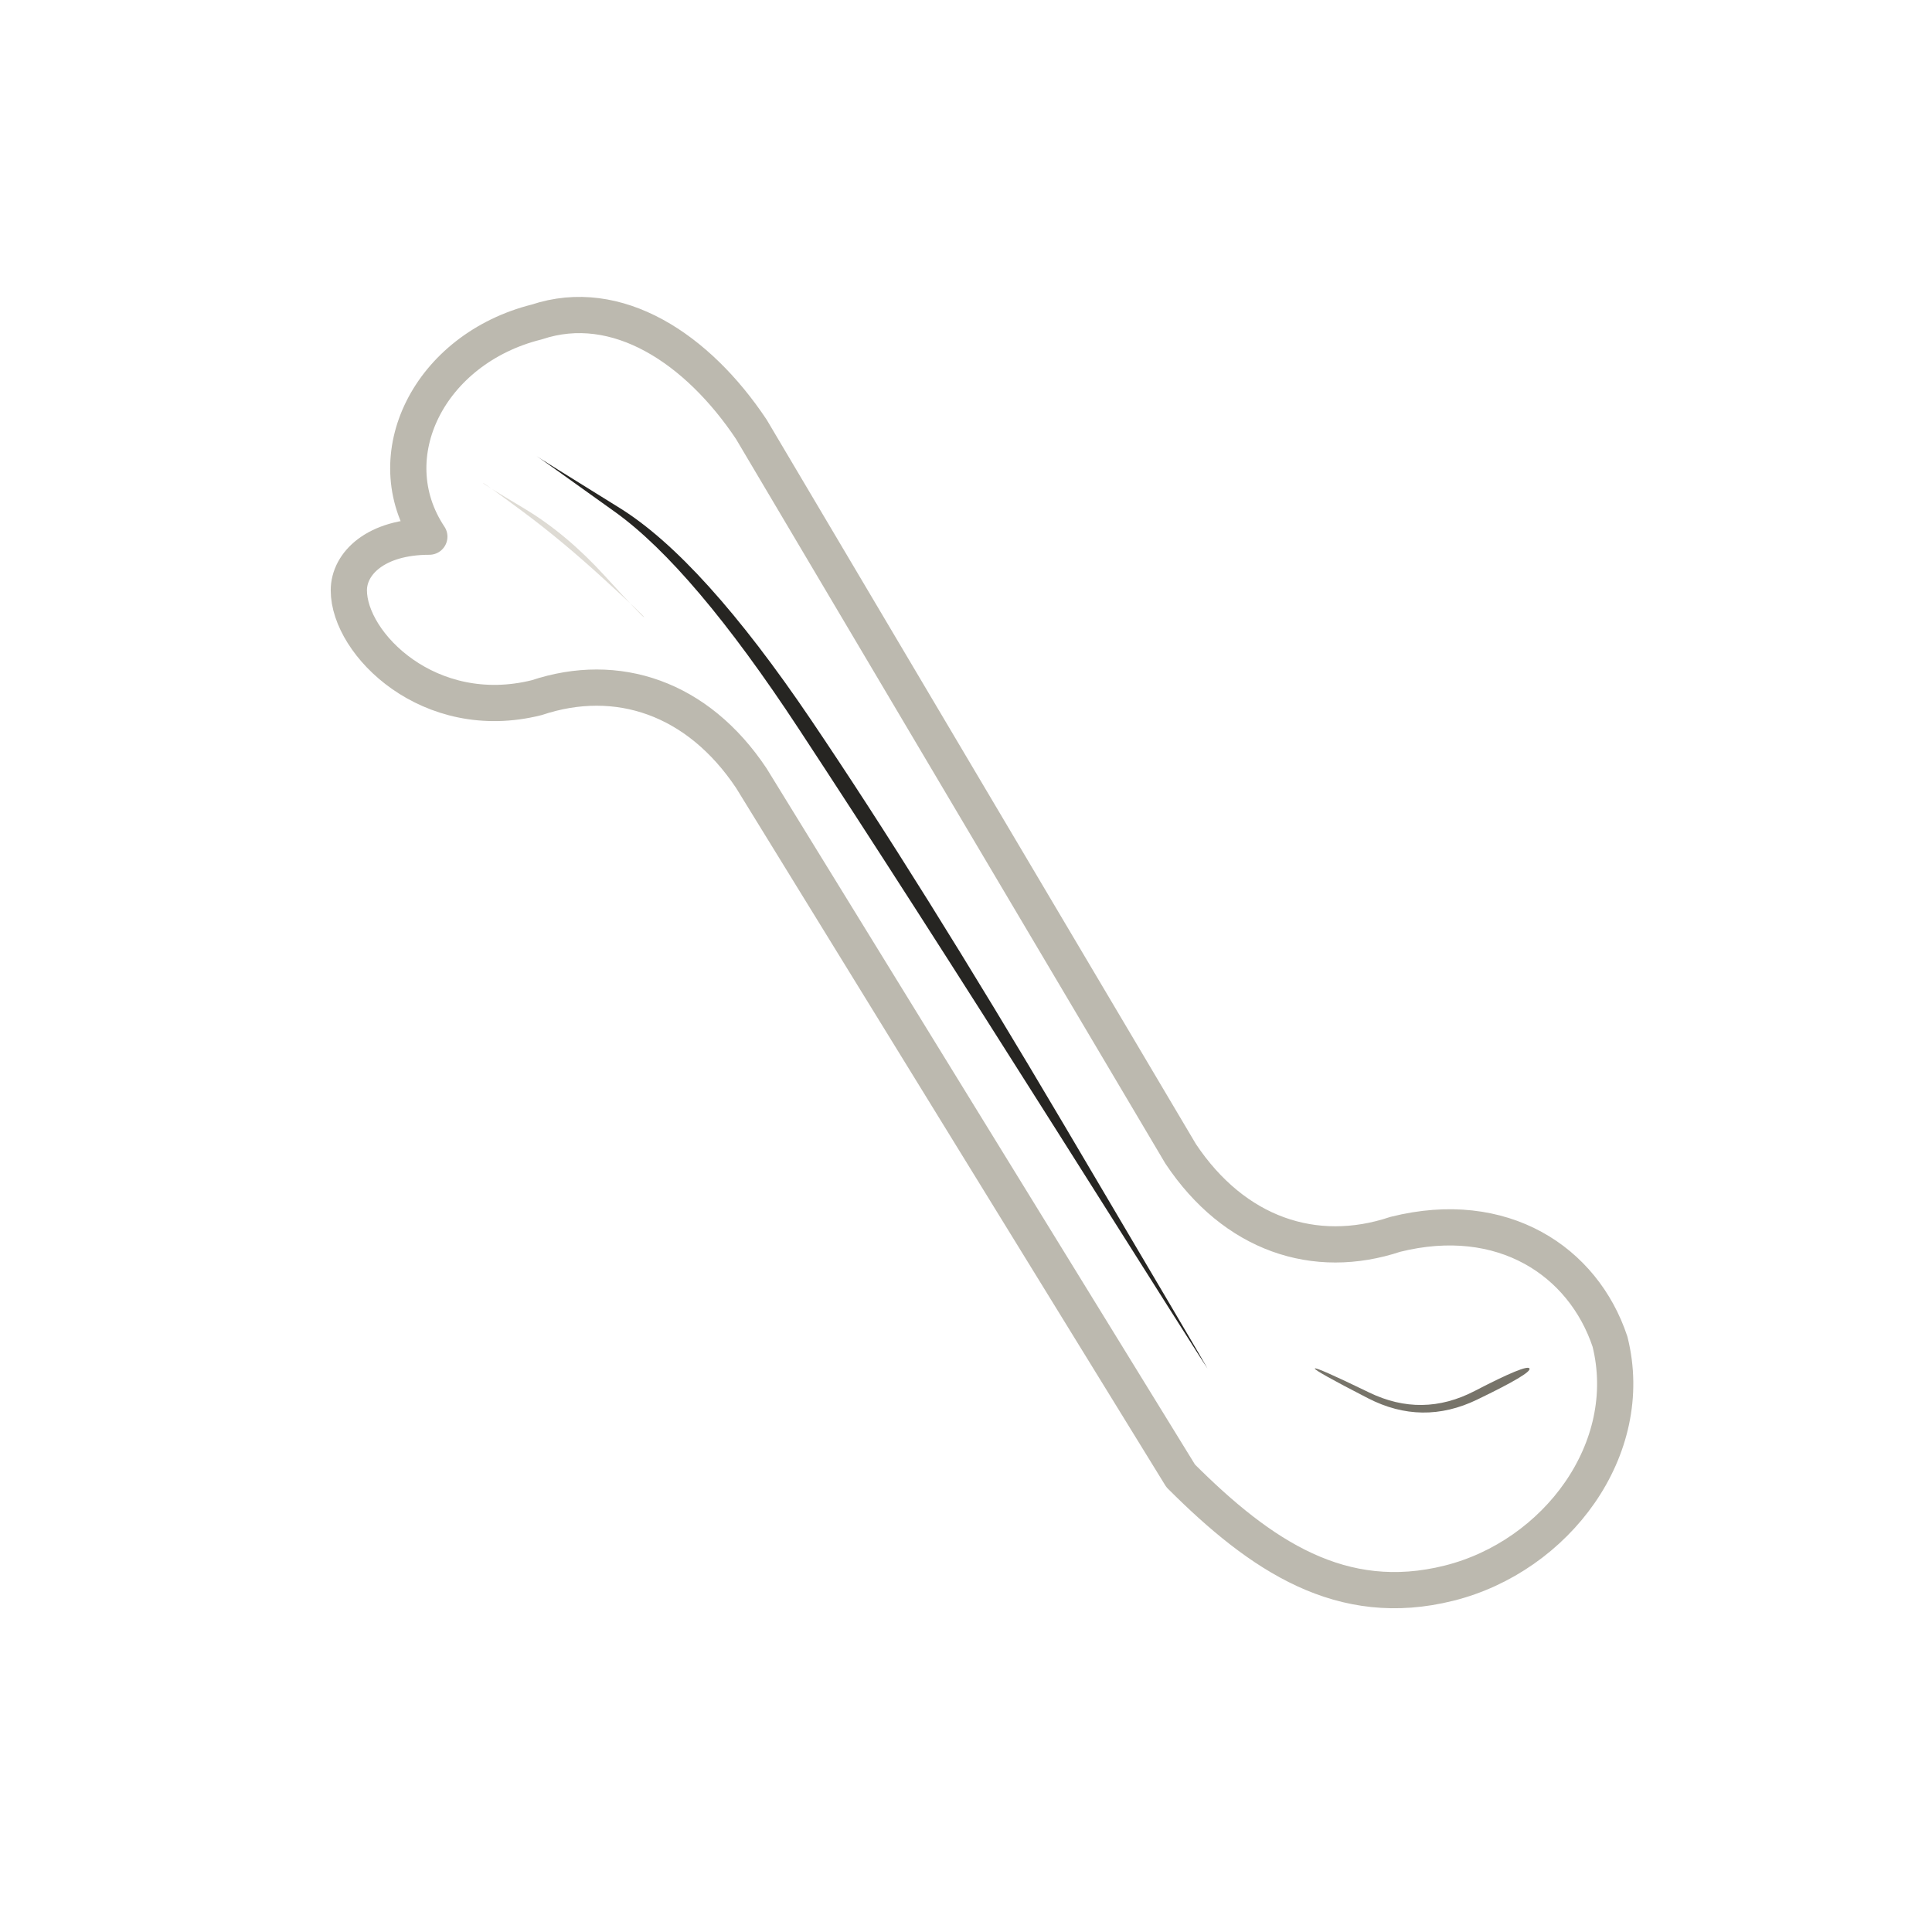
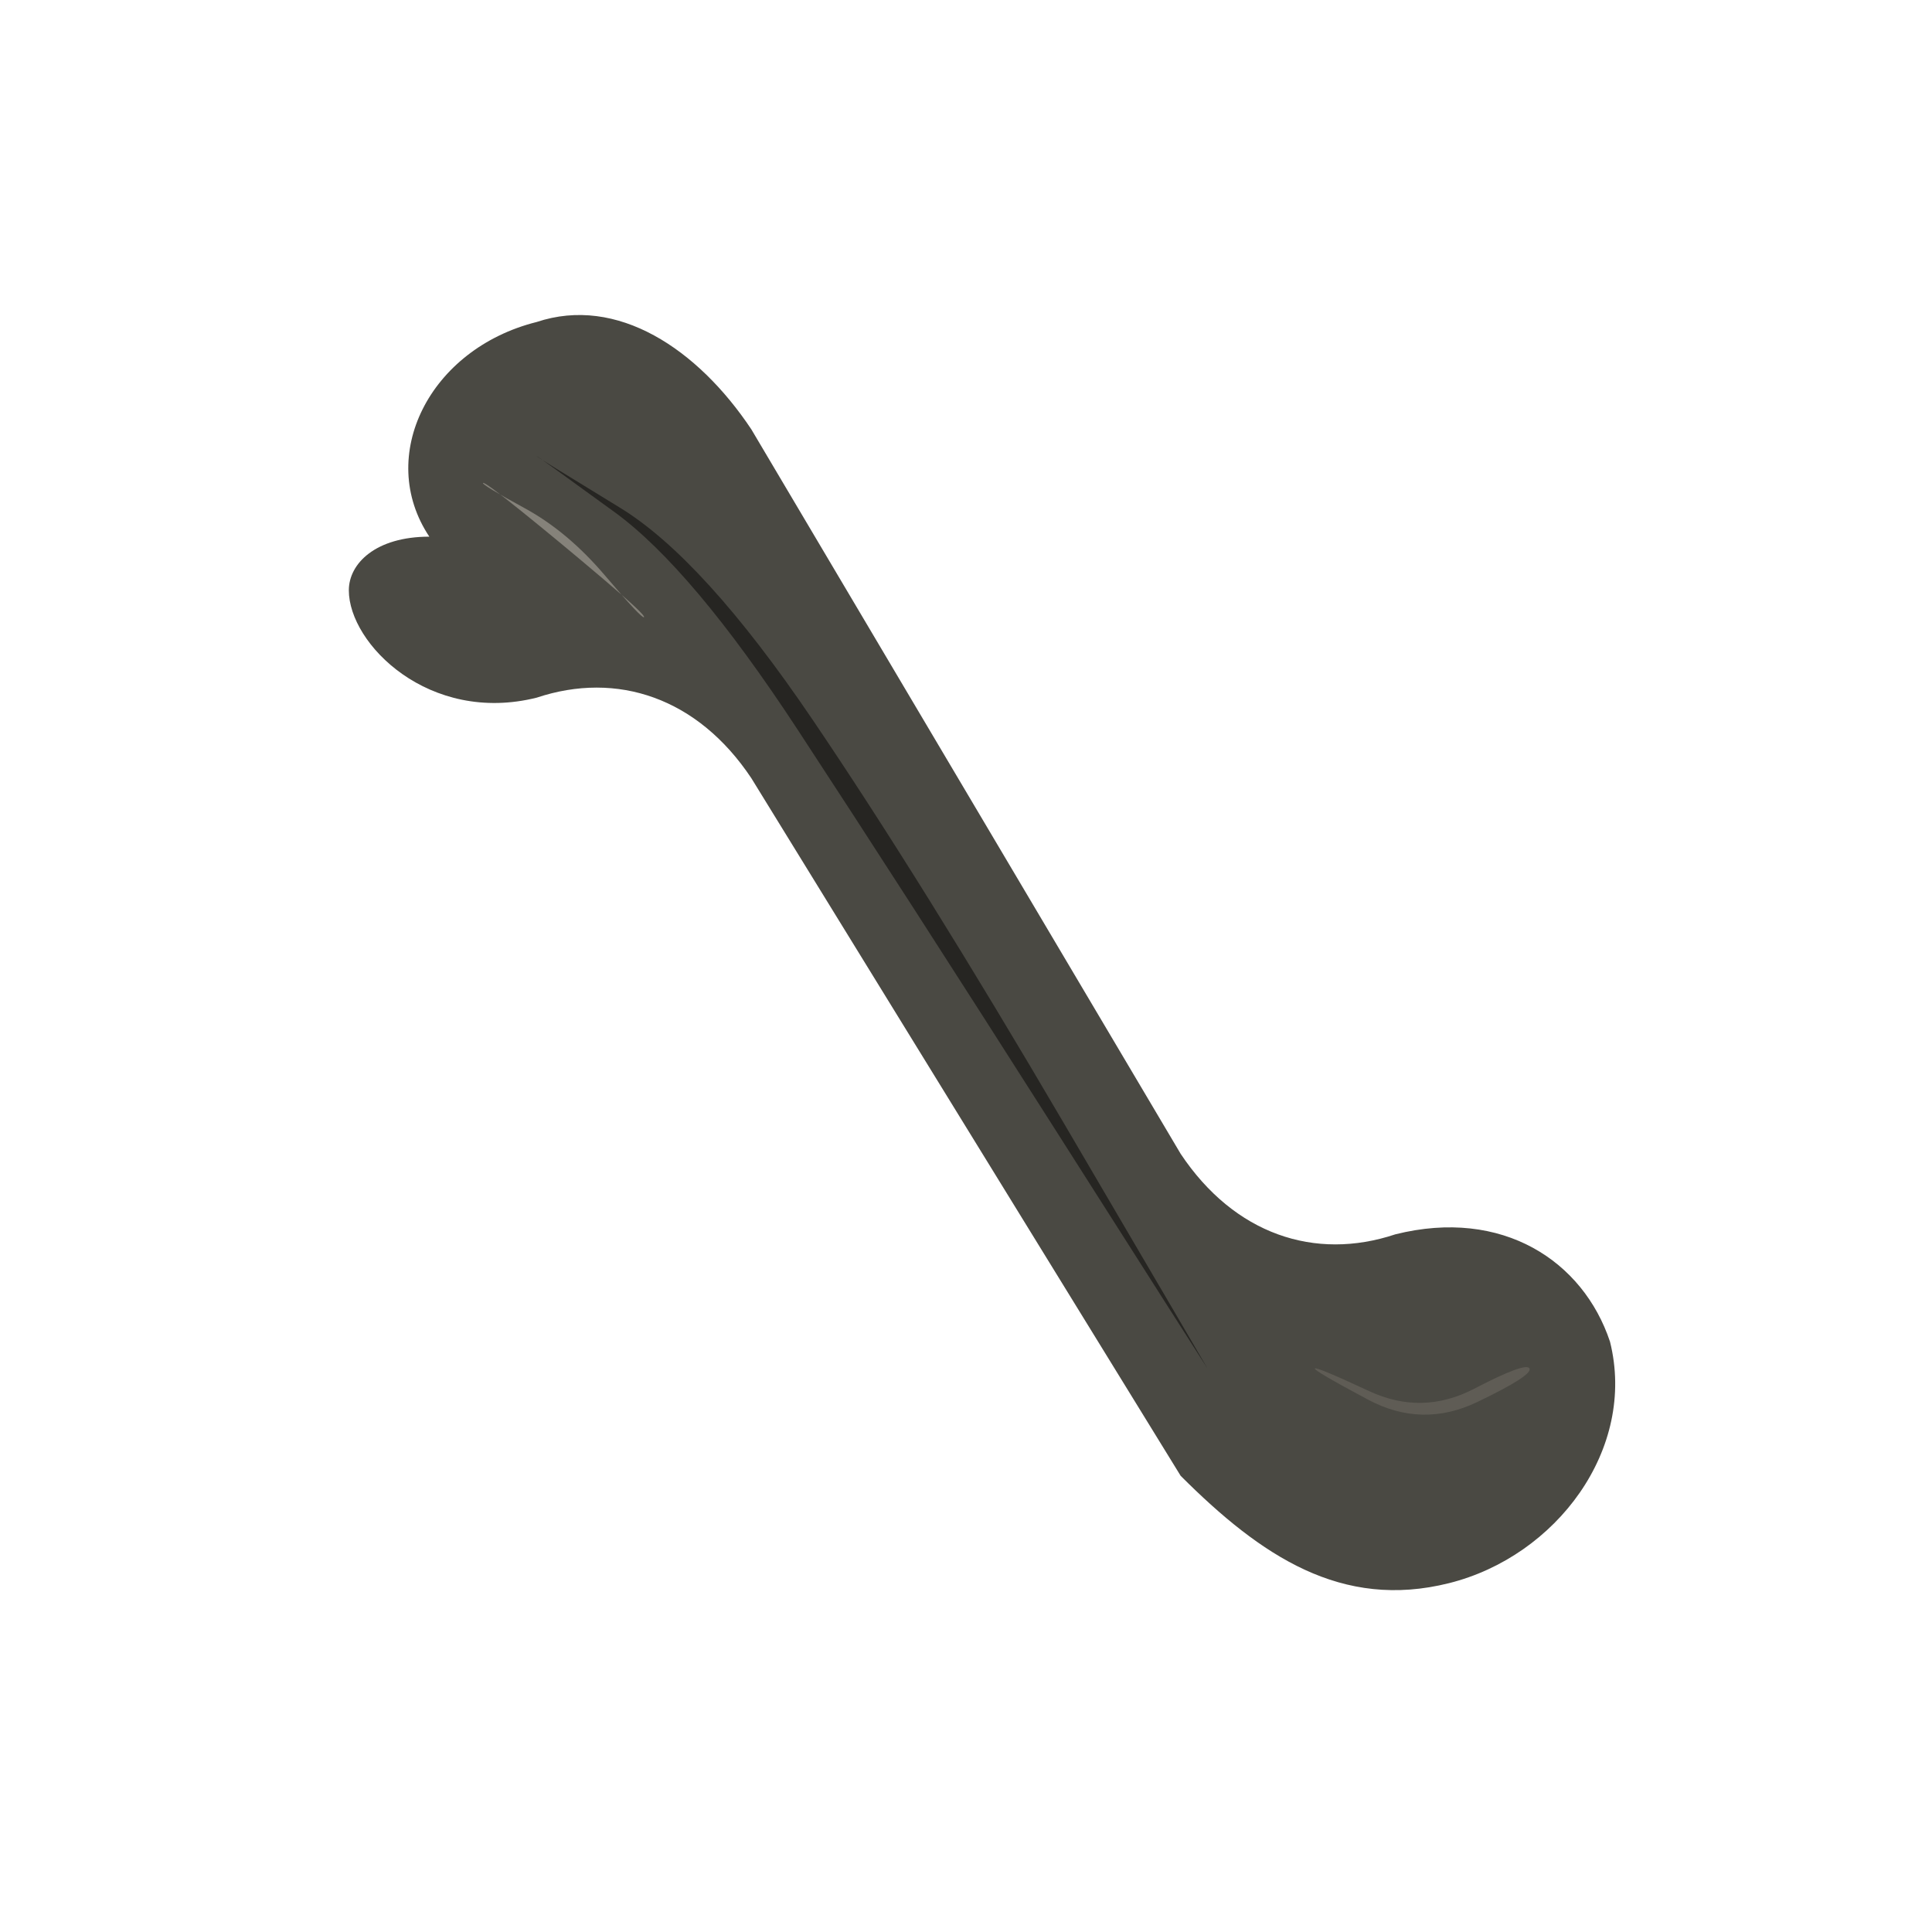
<svg xmlns="http://www.w3.org/2000/svg" viewBox="0 0 72 72" role="img" aria-label="body / bones" data-pua="U+F0201" data-castalia-style="sumi-e-naturalist-v2" data-ink-stroke-system="filled-brush-mass-v2" data-ink-animation="wash-v1" data-ink-path-units="normalized">
-   <path class="ink-dry" d="M 16 20 C 14 17 16 13 20 12 C 23 11 26 13 28 16 L 44 43 C 46 46 49 47 52 46 C 56 45 59 47 60 50 C 61 54 58 58 54 59 C 50 60 47 58 44 55 L 28 29 C 26 26 23 25 20 26 C 16 27 13 24 13 22 C 13 21 14 20 16 20 Z" fill="none" stroke="#bcb9af" stroke-width="1.35" stroke-linecap="round" stroke-linejoin="round" pathLength="1" data-ink-brush-pass="dry-contour-v2" />
-   <path class="ink-dry" d="M 20.000,17.000 Q 20.006,16.991 22.914,19.074 Q 25.821,21.156 29.771,27.167 Q 33.720,33.177 39.354,42.093 Q 44.987,51.008 45.000,51.000 Q 45.013,50.992 39.646,41.907 Q 34.280,32.823 30.229,26.833 Q 26.179,20.844 23.086,18.926 Q 19.994,17.009 20.000,17.000 Z" fill="#262522" data-ink-brush-pass="dry-edge-v1" />
-   <path class="ink-dry" d="M 18.000,18.000 Q 18.015,17.977 19.459,19.047 Q 20.903,20.116 22.466,21.544 Q 24.029,22.971 24.000,23.000 Q 23.971,23.029 22.534,21.456 Q 21.097,19.884 19.541,18.953 Q 17.985,18.023 18.000,18.000 Z" fill="#dedbd4" data-ink-brush-pass="dry-edge-v1" />
-   <path class="ink-dry" d="M 49.000,51.000 Q 48.965,51.071 50.982,52.109 Q 53.000,53.147 55.044,52.162 Q 57.088,51.177 57.000,51.000 Q 56.912,50.823 54.956,51.838 Q 53.000,52.853 51.018,51.891 Q 49.035,50.929 49.000,51.000 Z" fill="#77746a" data-ink-brush-pass="dry-edge-v1" />
+   <path class="ink-wash" fill="#4a4943" d="M 16 20 C 14 17 16 13 20 12 C 23 11 26 13 28 16 L 44 43 C 46 46 49 47 52 46 C 56 45 59 47 60 50 C 61 54 58 58 54 59 C 50 60 47 58 44 55 L 28 29 C 26 26 23 25 20 26 C 16 27 13 24 13 22 C 13 21 14 20 16 20 Z" data-ink-brush-pass="loaded-mass-v2" />
+   <path class="ink-dry" d="M 20.000,17.000 Q 20.013,16.981 22.901,19.083 Q 25.789,21.184 29.729,27.197 Q 33.670,33.209 39.332,42.106 Q 44.994,51.004 45.000,51.000 Q 45.006,50.996 39.668,41.894 Q 34.330,32.791 30.271,26.803 Q 26.211,20.816 23.099,18.917 Q 19.987,17.019 20.000,17.000 Z" fill="#262522" data-ink-brush-pass="dry-edge-v1" />
+   <path class="ink-dry" d="M 18.000,18.000 Q 18.045,17.933 19.444,19.060 Q 20.844,20.188 22.458,21.557 Q 24.073,22.927 24.000,23.000 Q 23.927,23.073 22.542,21.443 Q 21.156,19.812 19.556,18.940 Q 17.955,18.067 18.000,18.000 Z" fill="#85827a" data-ink-brush-pass="dry-edge-v1" />
+   <path class="ink-dry" d="M 49.000,51.000 Q 48.960,51.081 50.980,52.159 Q 53.000,53.237 55.063,52.245 Q 57.126,51.253 57.000,51.000 Q 56.874,50.747 54.937,51.755 Q 53.000,52.763 51.020,51.841 Q 49.040,50.919 49.000,51.000 Z" fill="#5f5c55" data-ink-brush-pass="dry-edge-v1" />
</svg>
